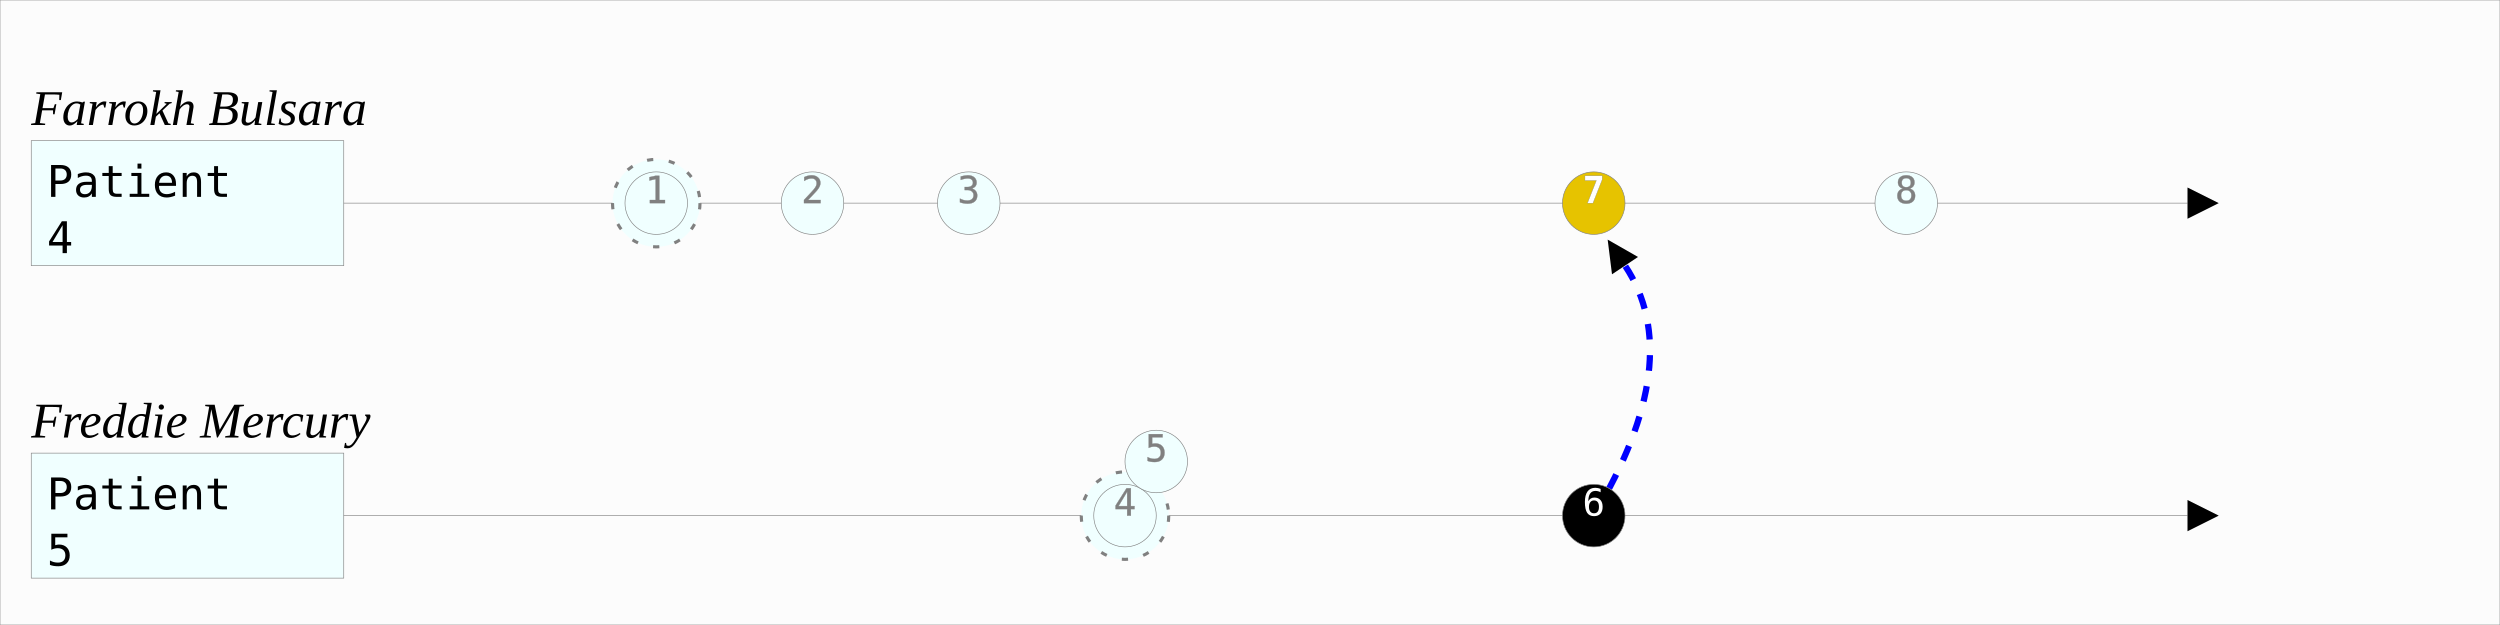
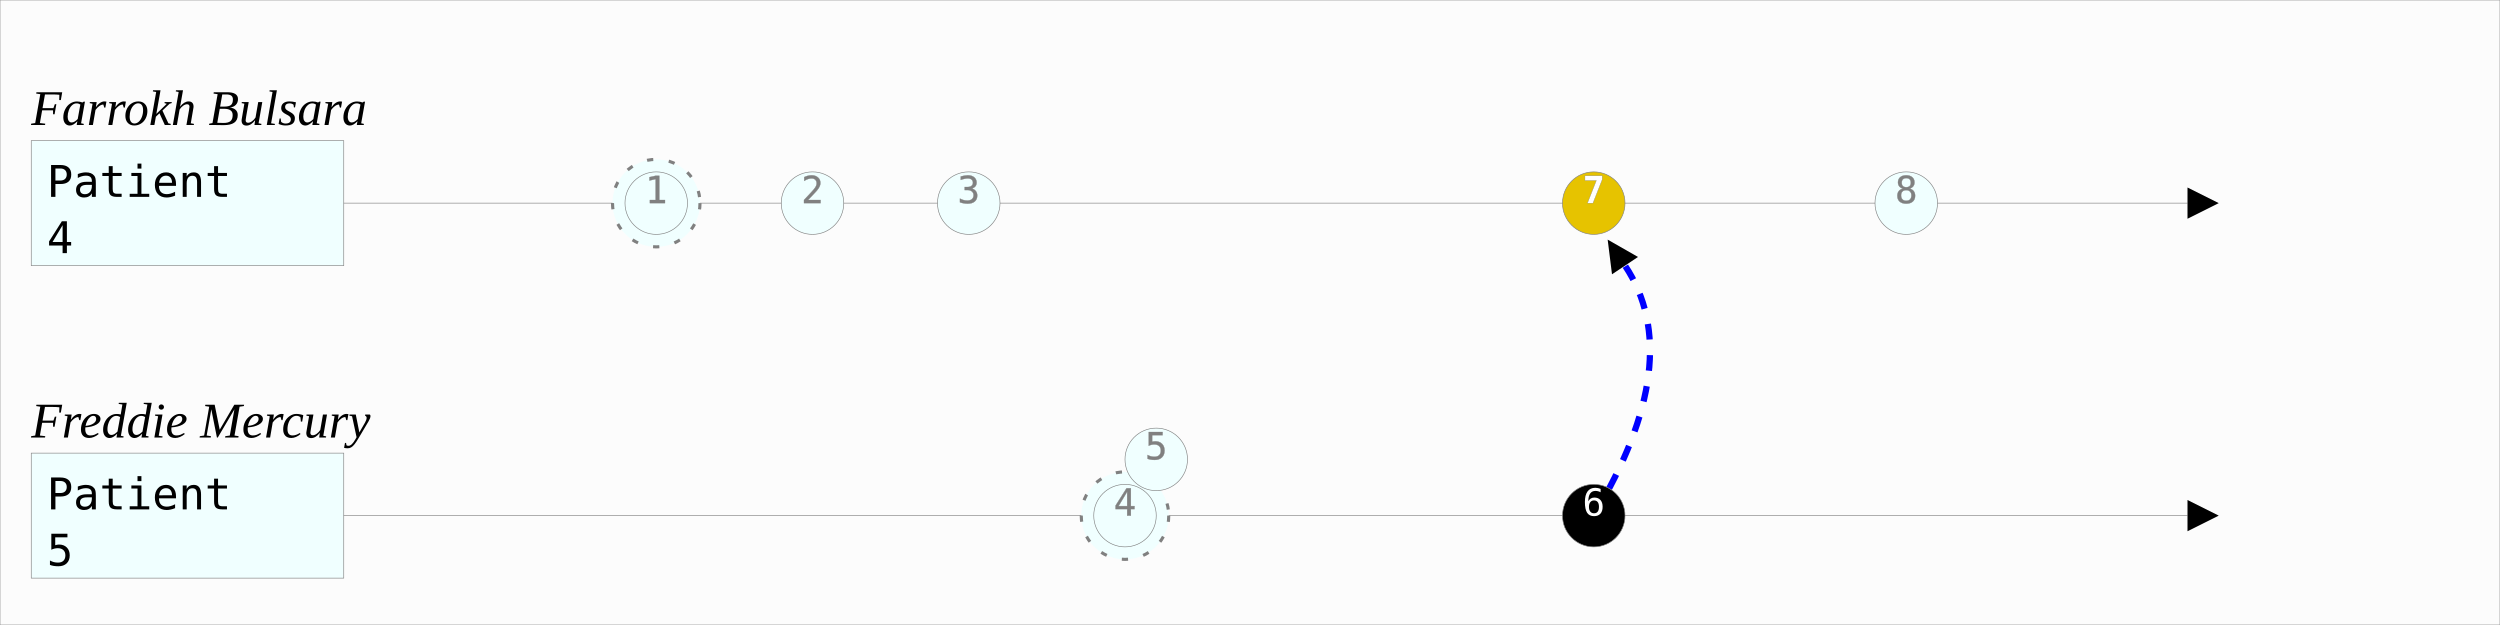
- <svg xmlns="http://www.w3.org/2000/svg" height="200" width="800.0">
-   <style>/*  */.background {
+ <svg xmlns="http://www.w3.org/2000/svg" width="800.0" height="200">
+   <style>/* &lt;![CDATA[ */.background {
  fill: #FCFCFC;
  stroke-width: 0.2;
  stroke: grey;
}
.aggregate rect {
  fill: azure;
  stroke-width: 0.2;
  stroke: grey;
}
.aggregate text {
  font-family: Menlo, monospace;
  font-size: 14px;
}
.aggregate .description {
  font-family: "Times New Roman", serif;
  font-size: 16px;
  font-style: italic;
}
.aggregate line {
  stroke: grey;
  stroke-width: 0.2;
}
.event path {
  fill: transparent;
  stroke-width: 2;
}
.event circle {
  fill: azure;
  stroke-width: 0.2;
  stroke: grey;
}
.event text {
  font-family: Menlo, monospace;
  font-size: 12px;
  stroke: grey;
  stroke-width: 0.1;
  fill: grey;
  text-anchor: middle;
  alignment-baseline: central;
}
.event circle.reverted {
  fill: lightgrey !important;
}
.event.reverted path {
  stroke-width: 0.2;
}
.event.Revert circle {
  fill: #ffe5e5;
}
.event.Revert path {
  stroke: red;
  stroke-dasharray: 5, 5;
  marker-end: url(#triangle);
}
.eventCreated {
  fill: #FCFCFC;
  stroke-width: 1 !important;
  stroke: #222;
}
.event.DeprecatedBy circle {
  fill: black;
}
.event.DeprecatedBy text {
  fill: white;
  stroke-width: 0;
  font-weight: 100;
}
.event.DeprecatedBy path {
  stroke: blue;
  stroke-dasharray: 5, 5;
  marker-end: url(#triangle);
}
.event.Deprecates circle {
  fill: #e6c300;
}
.event.Deprecates text {
  fill: white;
  font-weight: bold;
}
.event.Join circle {
  stroke-width: 2;
  stroke: #e6c300;
}
.event.Join path {
  stroke: #e6c300;
  stroke-dasharray: 5, 5;
}
.event.Disjoin circle {
  stroke-width: 2;
}
.event.Disjoin path {
  stroke: gray;
  stroke-dasharray: 2, 5;
}
- /*  */</style>
+ /* ]]&gt; */</style>
  <rect x="0" y="0" width="800.0" height="200" class="background" />
  <defs>
-     <marker id="triangle" viewBox="0 0 10 10" refX="0" refY="5" markerWidth="10" markerHeight="10" orient="auto" markerUnits="userSpaceOnUse">
+     <marker refX="0" refY="5" markerUnits="userSpaceOnUse" markerWidth="10" markerHeight="10" orient="auto" viewBox="0 0 10 10" id="triangle">
      <path d="M 0 0 L 10 5 L 0 10 z" />
    </marker>
  </defs>
-   <g id="aggregate1351310496" class="aggregate">
+   <g class="aggregate" id="aggregate772506326">
    <rect x="10" y="45" width="100" height="40" />
    <text x="15" y="63" class="type">Patient</text>
    <text x="15" y="81" class="id">4</text>
    <text x="10" y="40" class="description">Farrokh Bulsara</text>
    <line x1="110" y1="65" x2="700.0" y2="65" class="eventLine" marker-end="url(#triangle)" />
  </g>
-   <g id="event925439544" class="event Normal ">
-     <circle cx="210" cy="65" r="14" stroke-dasharray="2, 5" class="eventCreated Normal" />
+   <g class="event Normal " id="event1755377717">
+     <circle cx="210" cy="65.0" r="14" class="eventCreated Normal" stroke-dasharray="2, 5" />
    <circle cx="210" cy="65" r="10" class="event Normal " />
    <text x="210" y="65" class="eventId">1</text>
  </g>
-   <g id="event625249166" class="event Normal ">
+   <g class="event Normal " id="event836010597">
    <circle cx="260" cy="65" r="10" class="event Normal " />
    <text x="260" y="65" class="eventId">2</text>
  </g>
-   <g id="event1175100886" class="event Normal ">
+   <g class="event Normal " id="event1956250831">
    <circle cx="310" cy="65" r="10" class="event Normal " />
    <text x="310" y="65" class="eventId">3</text>
  </g>
-   <g id="event1290713067" class="event Deprecates ">
+   <g class="event Deprecates " id="event108344760">
    <circle cx="510" cy="65" r="10" class="event Deprecates " />
    <text x="510" y="65" class="eventId">7</text>
  </g>
-   <g id="event856289432" class="event Normal ">
+   <g class="event Normal " id="event1773882395">
    <circle cx="610" cy="65" r="10" class="event Normal " />
    <text x="610" y="65" class="eventId">8</text>
  </g>
-   <g id="aggregate839914892" class="aggregate">
+   <g class="aggregate" id="aggregate2087271651">
    <rect x="10" y="145" width="100" height="40" />
    <text x="15" y="163" class="type">Patient</text>
    <text x="15" y="181" class="id">5</text>
    <text x="10" y="140" class="description">Freddie Mercury</text>
    <line x1="110" y1="165" x2="700.0" y2="165" class="eventLine" marker-end="url(#triangle)" />
  </g>
-   <g id="event543611445" class="event Normal ">
-     <circle cx="360" cy="165" r="14" stroke-dasharray="2, 5" class="eventCreated Normal" />
+   <g class="event Normal " id="event1492247517">
+     <circle cx="360" cy="165.0" r="14" class="eventCreated Normal" stroke-dasharray="2, 5" />
    <circle cx="360" cy="165" r="10" class="event Normal " />
    <text x="360" y="165" class="eventId">4</text>
  </g>
-   <g id="event420376637" class="event Normal ">
-     <circle cx="370" cy="147.679" r="10" class="event Normal " />
-     <text x="370" y="147.679" class="eventId">5</text>
+   <g class="event Normal " id="event2005325198">
+     <circle cx="370" cy="147" r="10" class="event Normal " />
+     <text x="370" y="147" class="eventId">5</text>
  </g>
-   <g id="event1711267508" class="event DeprecatedBy ">
-     <path d="M510 165 Q 540 115, 520 85" />
+   <g class="event DeprecatedBy " id="event1148097777">
+     <path d="M510 165.0 Q 540.0 115, 520 85" />
    <circle cx="510" cy="165" r="10" class="event DeprecatedBy " />
    <text x="510" y="165" class="eventId">6</text>
  </g>
</svg>
